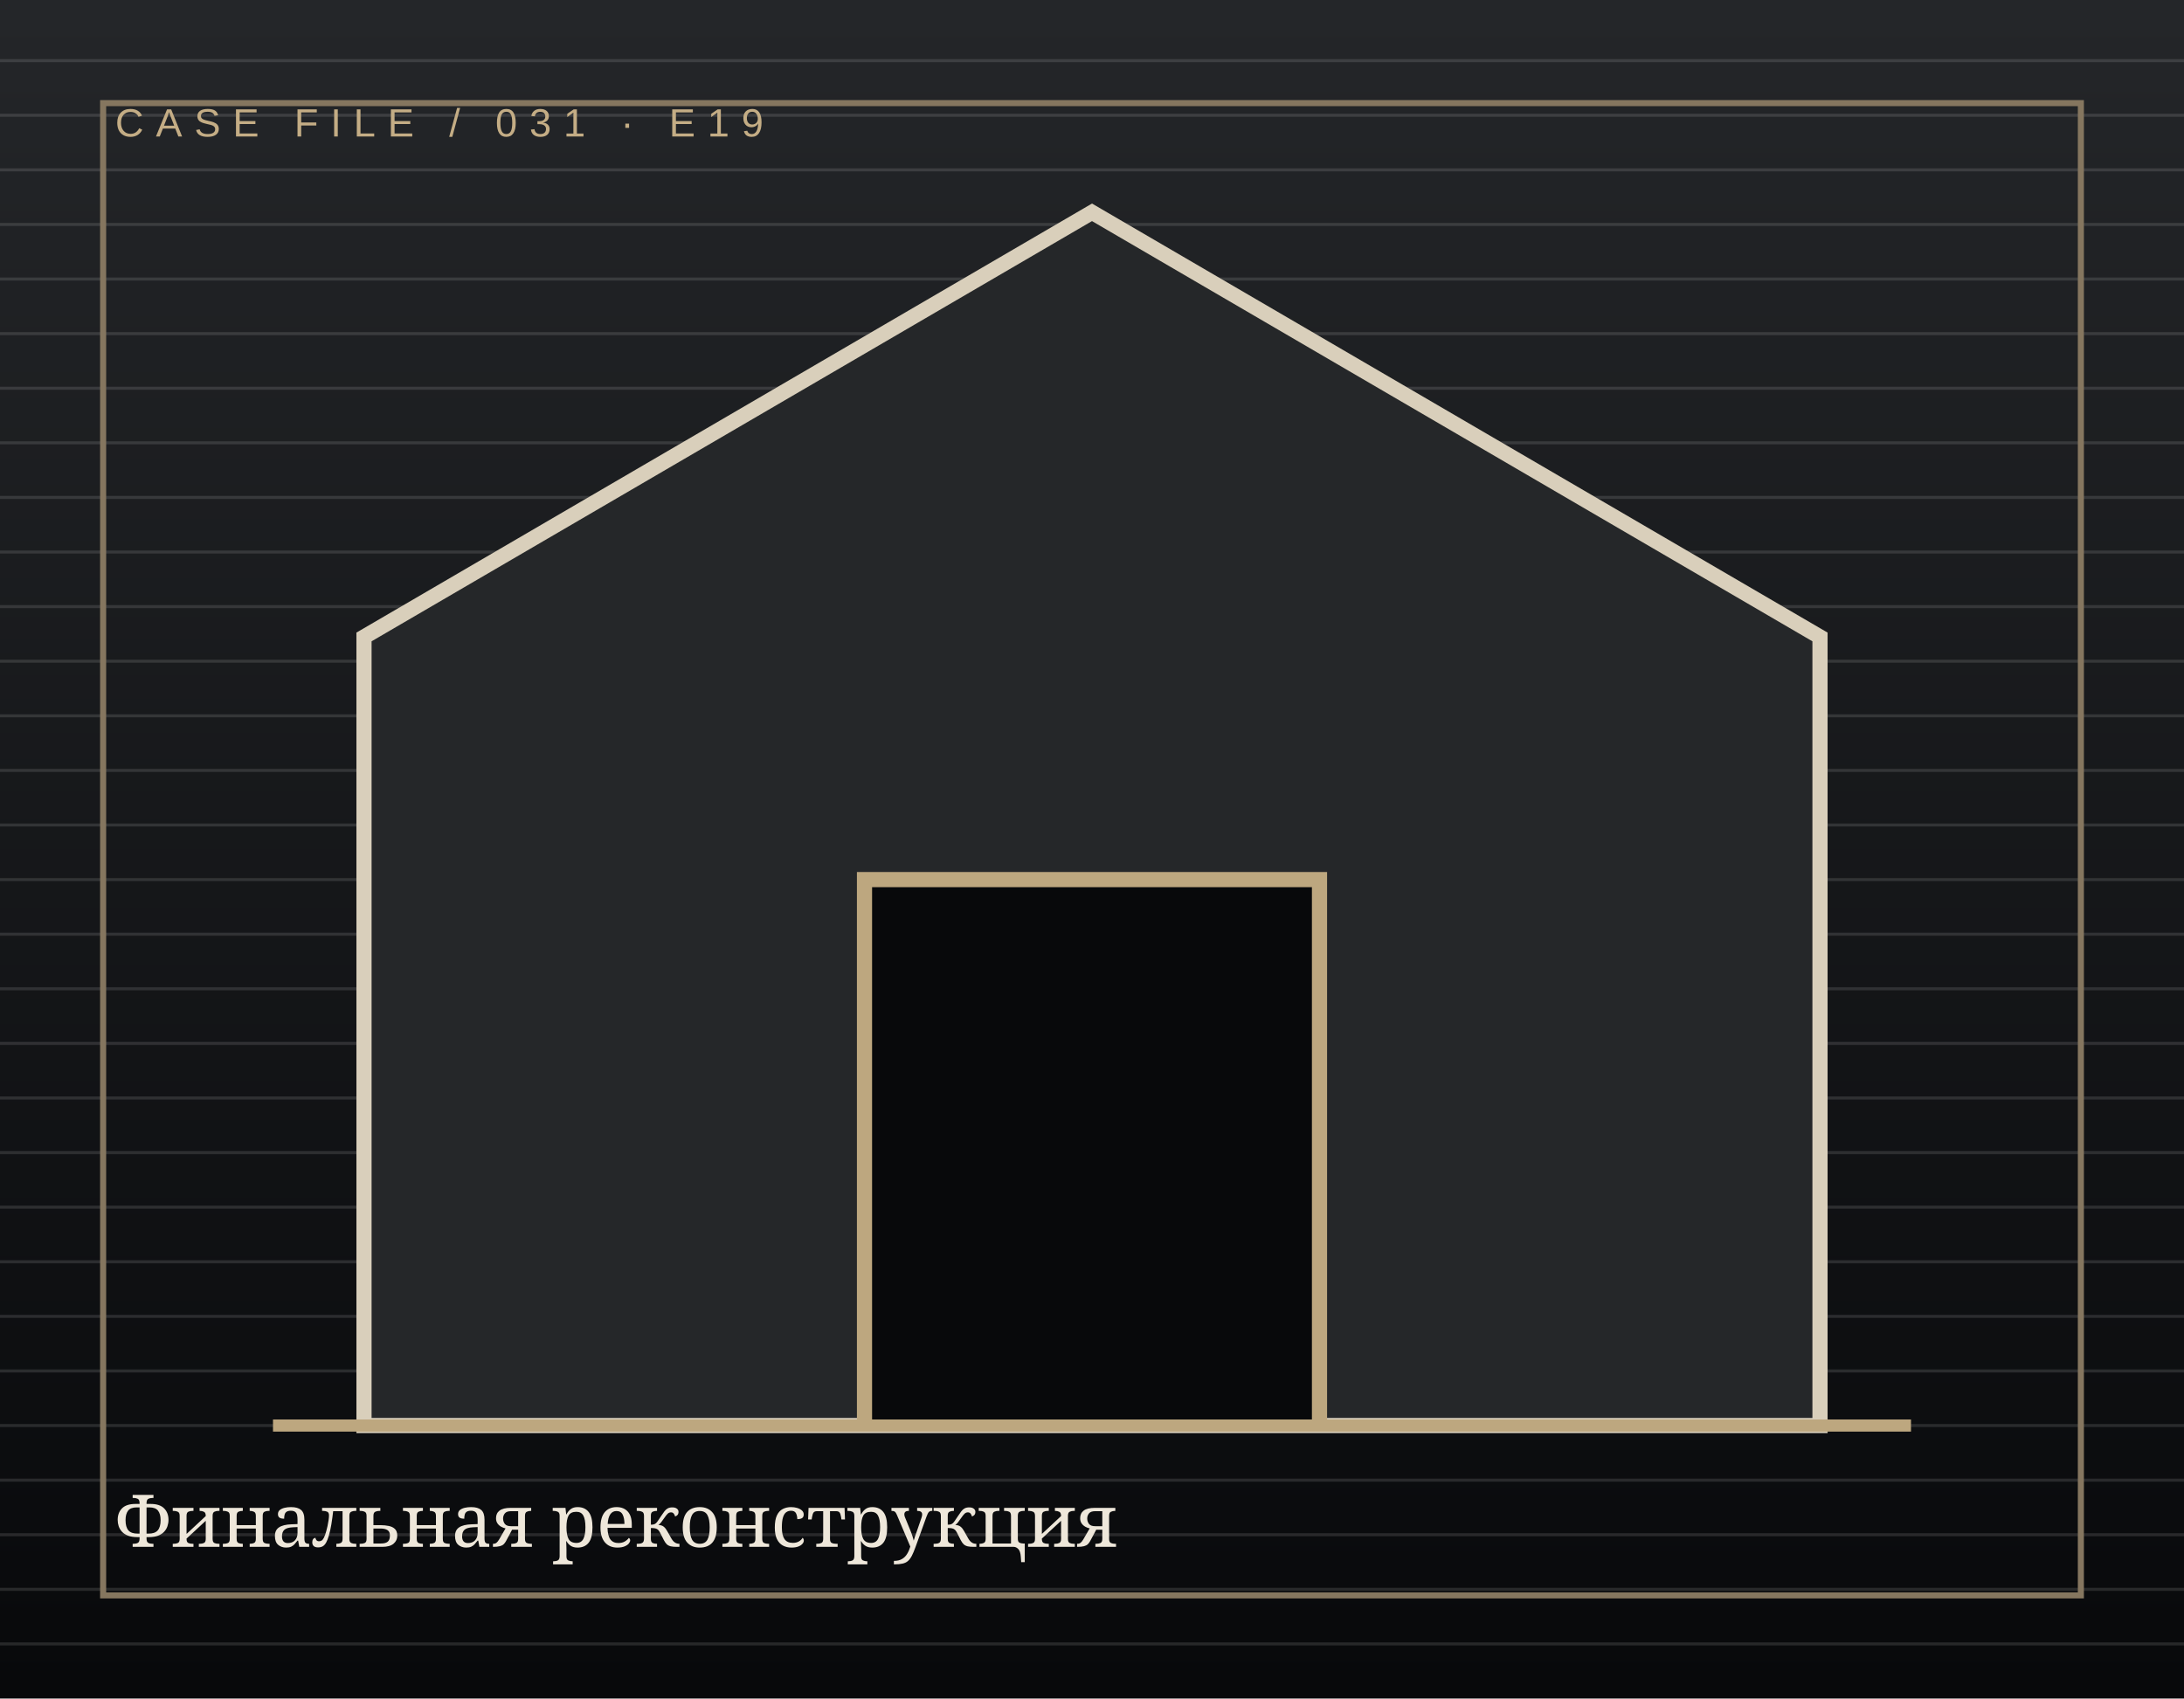
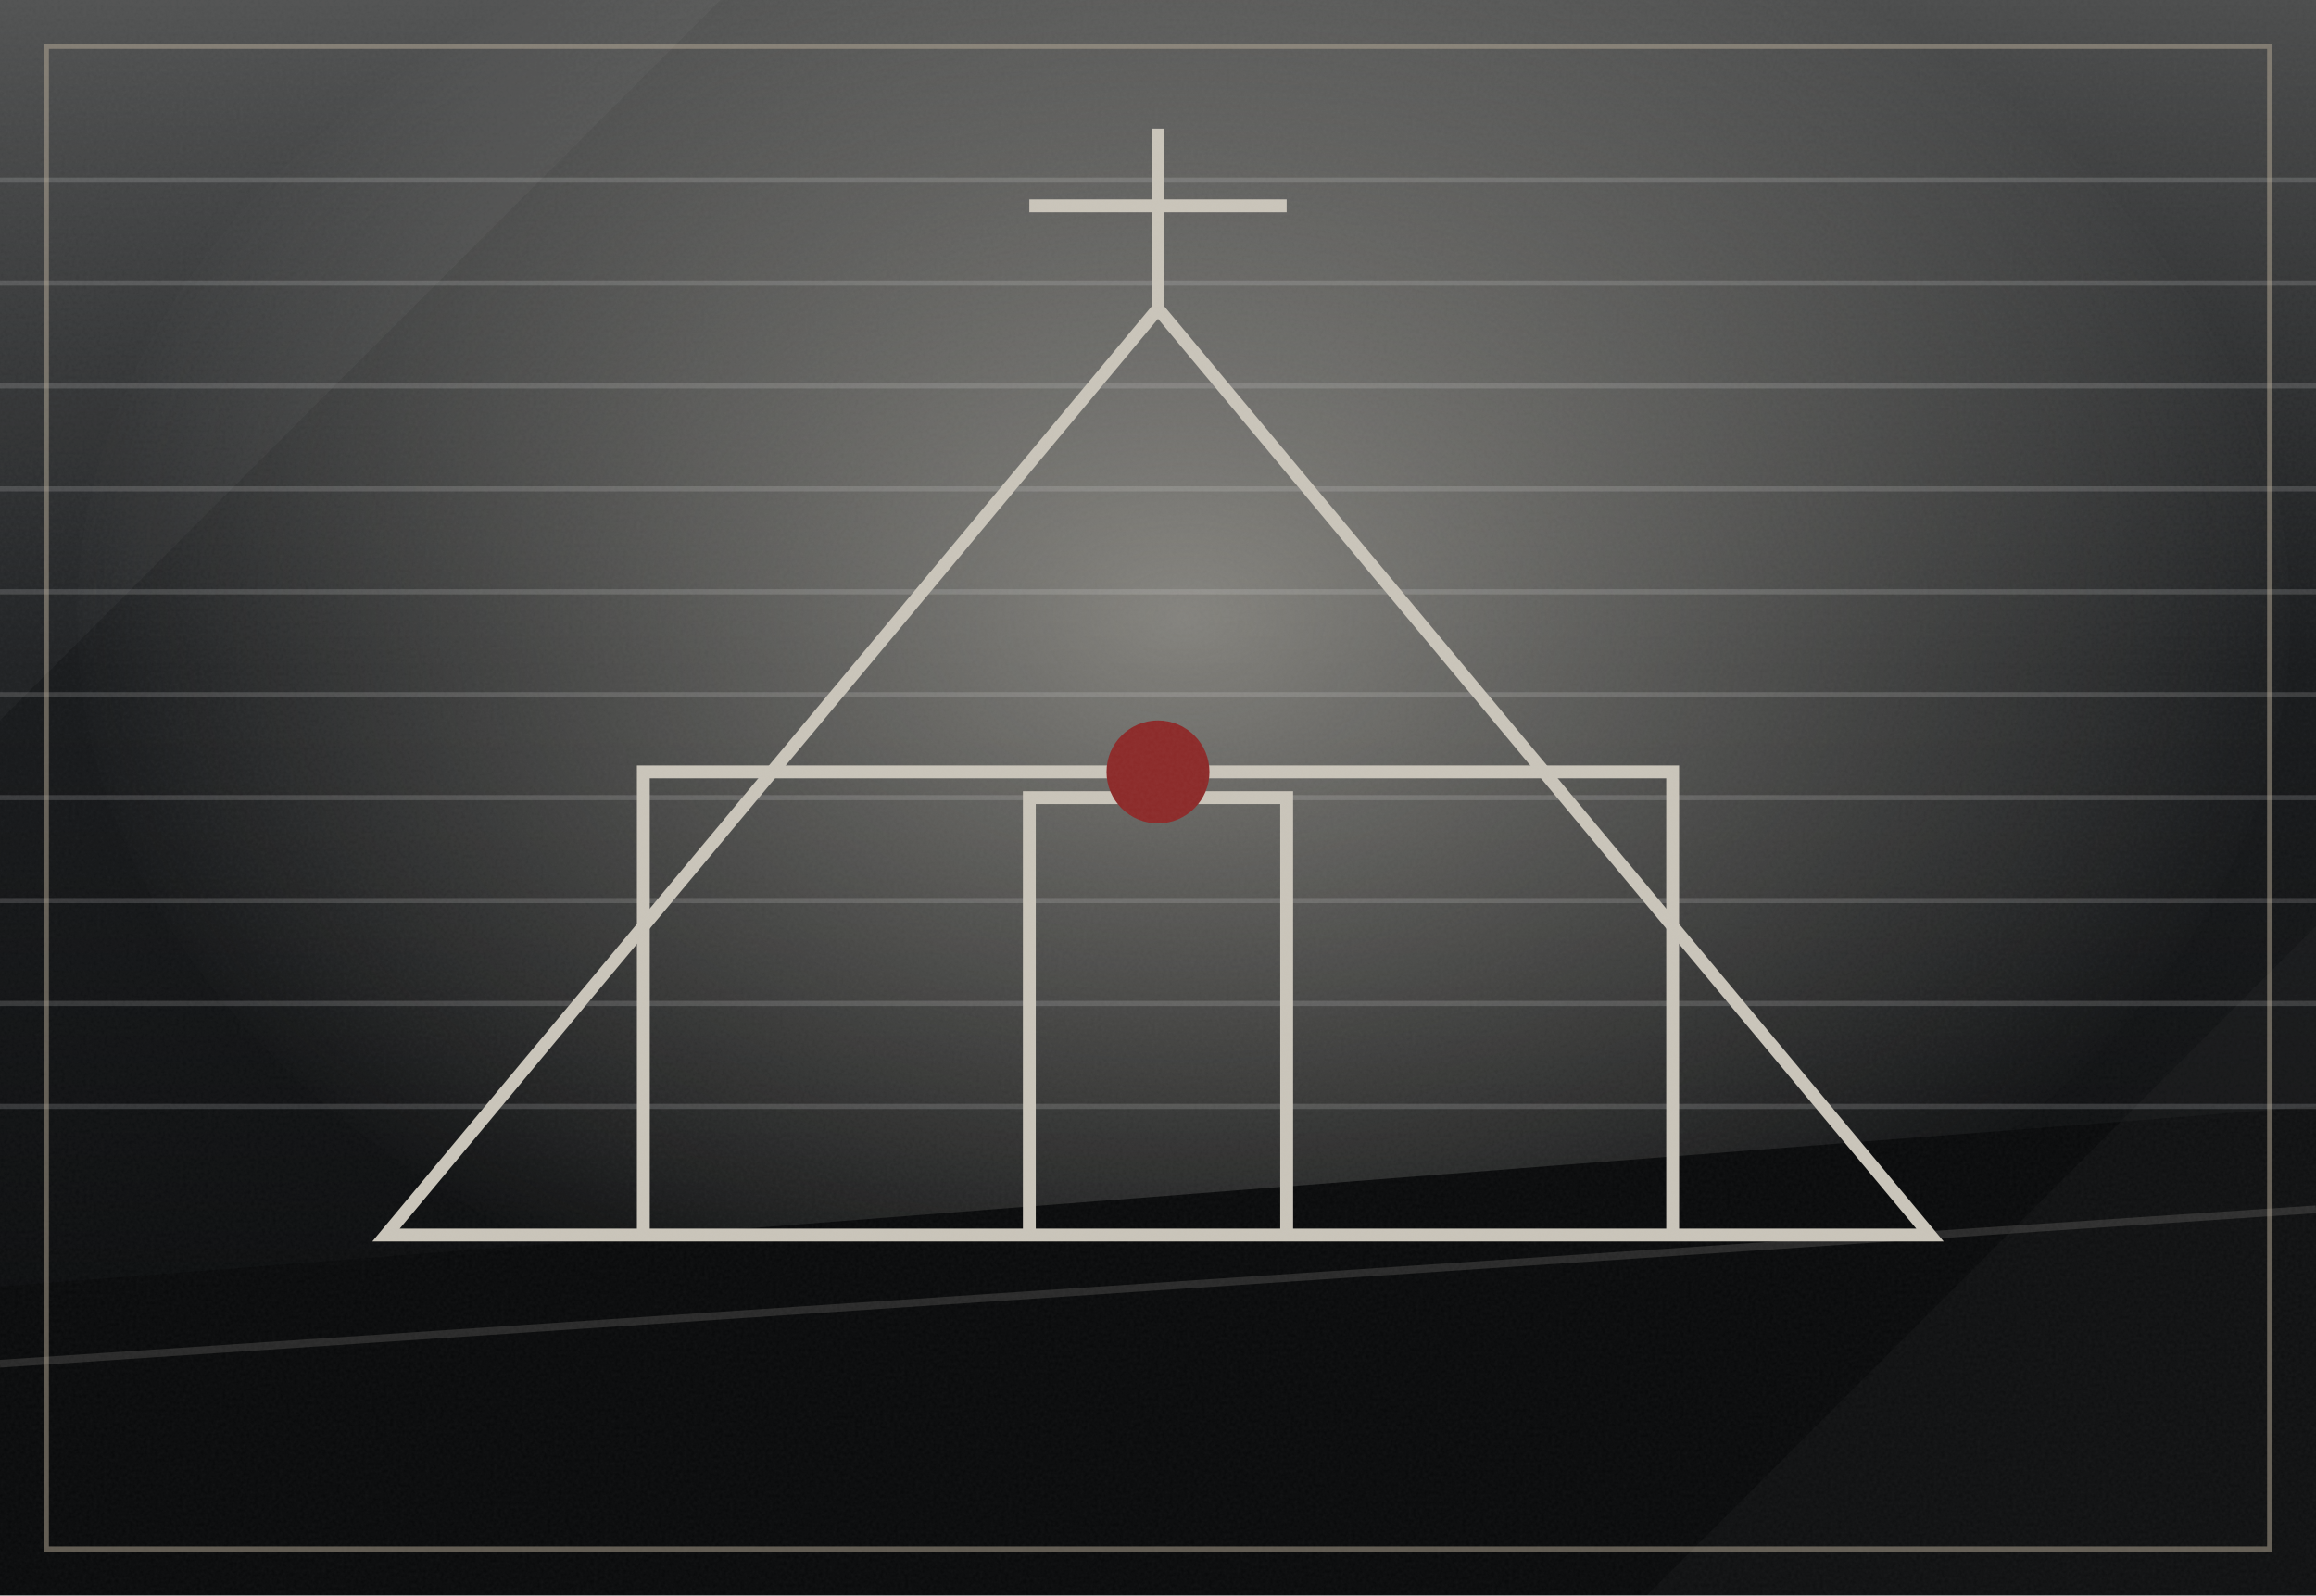
- <svg xmlns="http://www.w3.org/2000/svg" viewBox="0 0 720 560">
+ <svg xmlns="http://www.w3.org/2000/svg" viewBox="0 0 900 620">
  <defs>
    <linearGradient id="bg" x2="0" y2="1">
-       <stop stop-color="#242629" />
-       <stop offset="1" stop-color="#08090b" />
+       <stop stop-color="#4a4b4b" />
+       <stop offset=".42" stop-color="#17191b" />
+       <stop offset="1" stop-color="#050607" />
    </linearGradient>
+     <radialGradient id="light">
+       <stop stop-color="#d9d5ca" stop-opacity=".55" />
+       <stop offset="1" stop-color="#d9d5ca" stop-opacity="0" />
+     </radialGradient>
+     <linearGradient id="paper" x2="0" y2="1">
+       <stop stop-color="#e4dfd3" />
+       <stop offset="1" stop-color="#aaa69e" />
+     </linearGradient>
+     <filter id="grain">
+       <feTurbulence type="fractalNoise" baseFrequency=".72" numOctaves="3" seed="247" />
+       <feColorMatrix values="0 0 0 0 .7 0 0 0 0 .7 0 0 0 0 .7 0 0 0 .13 0" />
+     </filter>
+     <filter id="shadow">
+       <feGaussianBlur stdDeviation="14" />
+     </filter>
  </defs>
-   <rect width="720" height="560" fill="url(#bg)" />
-   <g opacity=".13" stroke="#eee" stroke-width="1">
-     <path d="M0 20H720" />
-     <path d="M0 38H720" />
-     <path d="M0 56H720" />
-     <path d="M0 74H720" />
-     <path d="M0 92H720" />
-     <path d="M0 110H720" />
-     <path d="M0 128H720" />
-     <path d="M0 146H720" />
-     <path d="M0 164H720" />
-     <path d="M0 182H720" />
-     <path d="M0 200H720" />
-     <path d="M0 218H720" />
-     <path d="M0 236H720" />
-     <path d="M0 254H720" />
-     <path d="M0 272H720" />
-     <path d="M0 290H720" />
-     <path d="M0 308H720" />
-     <path d="M0 326H720" />
-     <path d="M0 344H720" />
-     <path d="M0 362H720" />
-     <path d="M0 380H720" />
-     <path d="M0 398H720" />
-     <path d="M0 416H720" />
-     <path d="M0 434H720" />
-     <path d="M0 452H720" />
-     <path d="M0 470H720" />
-     <path d="M0 488H720" />
-     <path d="M0 506H720" />
-     <path d="M0 524H720" />
-     <path d="M0 542H720" />
+   <rect width="900" height="620" fill="url(#bg)" />
+   <ellipse cx="460" cy="240" rx="430" ry="300" fill="url(#light)" />
+   <path d="M0 500L900 430V620H0Z" fill="#08090a" />
+   <path d="M0 530L900 470" stroke="#a9a69e" opacity=".2" stroke-width="3" />
+   <g opacity=".18" stroke="#ddd" stroke-width="2">
+     <path d="M0 70H900M0 110H900M0 150H900M0 190H900M0 230H900M0 270H900M0 310H900M0 350H900M0 390H900M0 430H900" />
  </g>
-   <path d="M120 210 L360 70 L600 210 V470 H120Z" fill="#252729" stroke="#d9cfbb" stroke-width="5" />
-   <path d="M285 470V290H435V470" fill="#08090b" stroke="#bda77f" stroke-width="5" />
-   <path d="M90 470H630" stroke="#bda77f" stroke-width="4" />
-   <path d="M34 34H686V526H34Z" fill="none" stroke="#85765f" stroke-width="2" />
-   <text x="38" y="45" font-family="Arial,sans-serif" font-size="13" letter-spacing="4" fill="#c4ad85">CASE FILE / 031 · E19</text>
-   <text x="38" y="510" font-family="Georgia,serif" font-size="24" fill="#eee7da">Финальная реконструкция</text>
+   <g stroke="#c9c4b9" stroke-width="5" fill="none">
+     <path d="M150 480L450 120 750 480Z" />
+     <path d="M250 480V300H650V480M400 480V310H500V480" />
+     <path d="M450 120V50M400 80H500" />
+   </g>
+   <circle cx="450" cy="300" r="20" fill="#8b2928" />
+   <rect width="900" height="620" filter="url(#grain)" opacity=".38" />
+   <rect x="18" y="18" width="864" height="584" fill="none" stroke="#b8ad99" stroke-opacity=".5" stroke-width="2" />
+   <path d="M0 0L280 0 0 280Z" fill="#fff" opacity=".035" />
+   <path d="M900 620L640 620 900 360Z" fill="#fff" opacity=".025" />
</svg>
